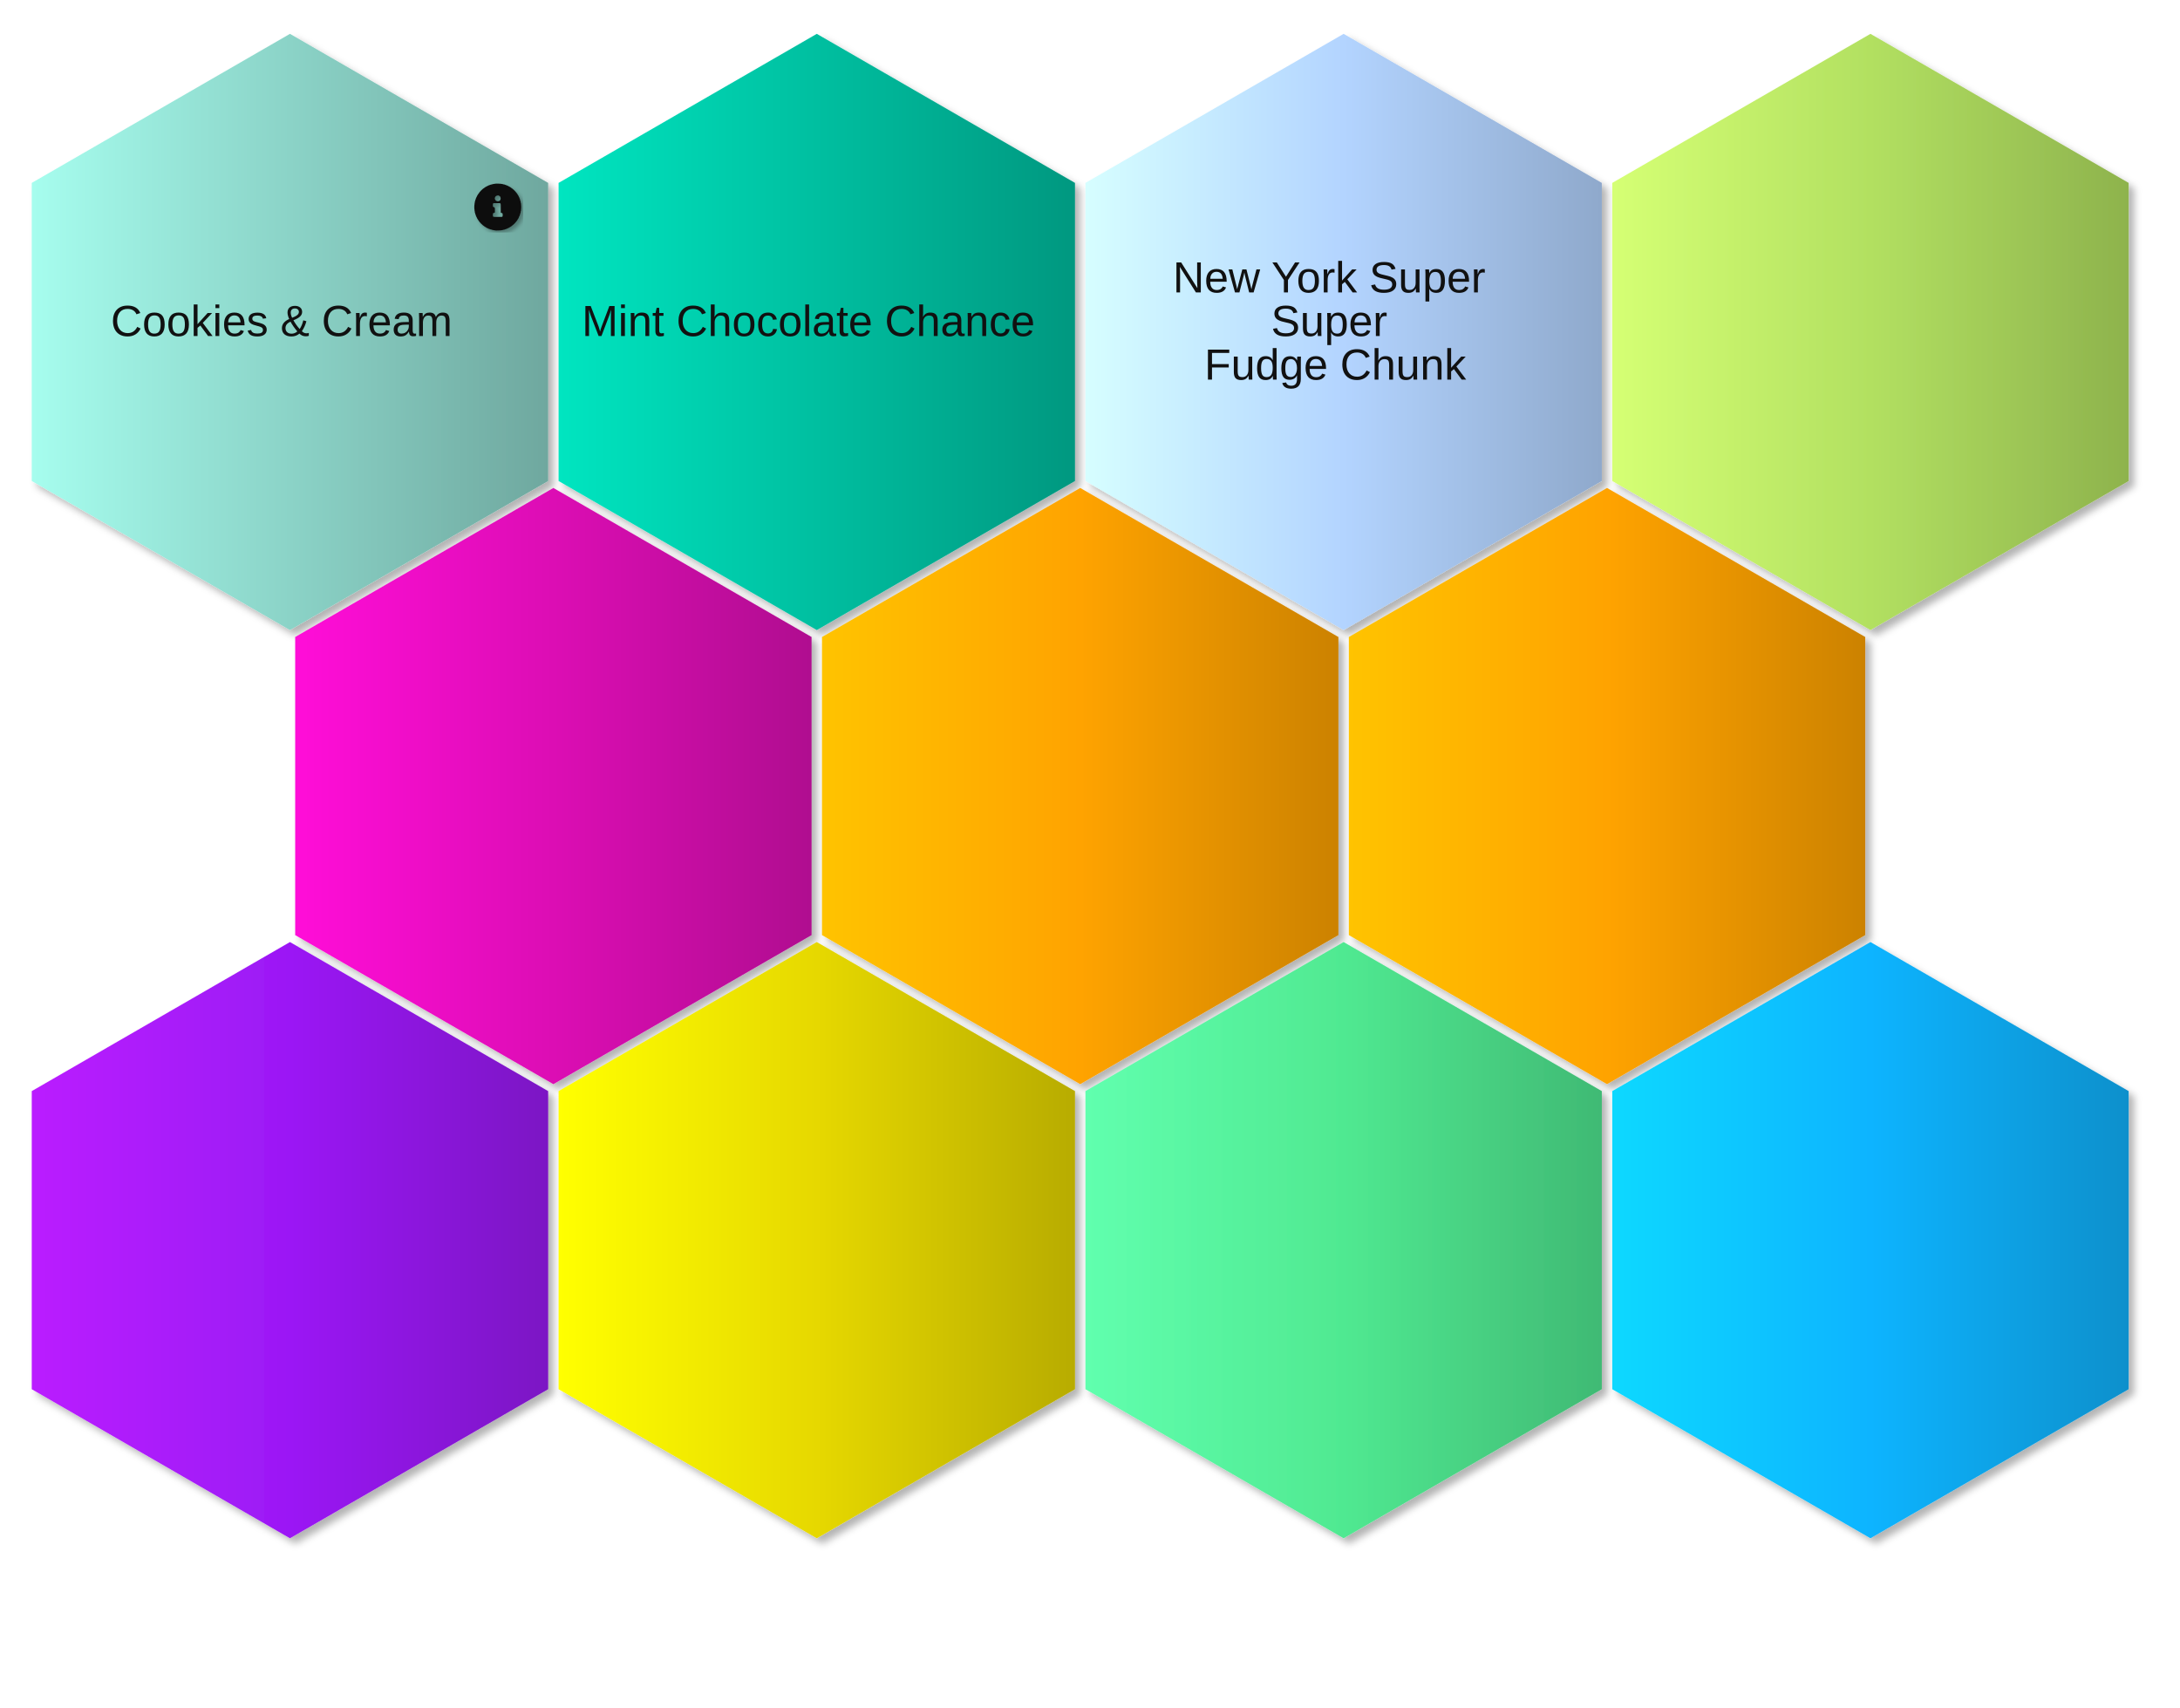
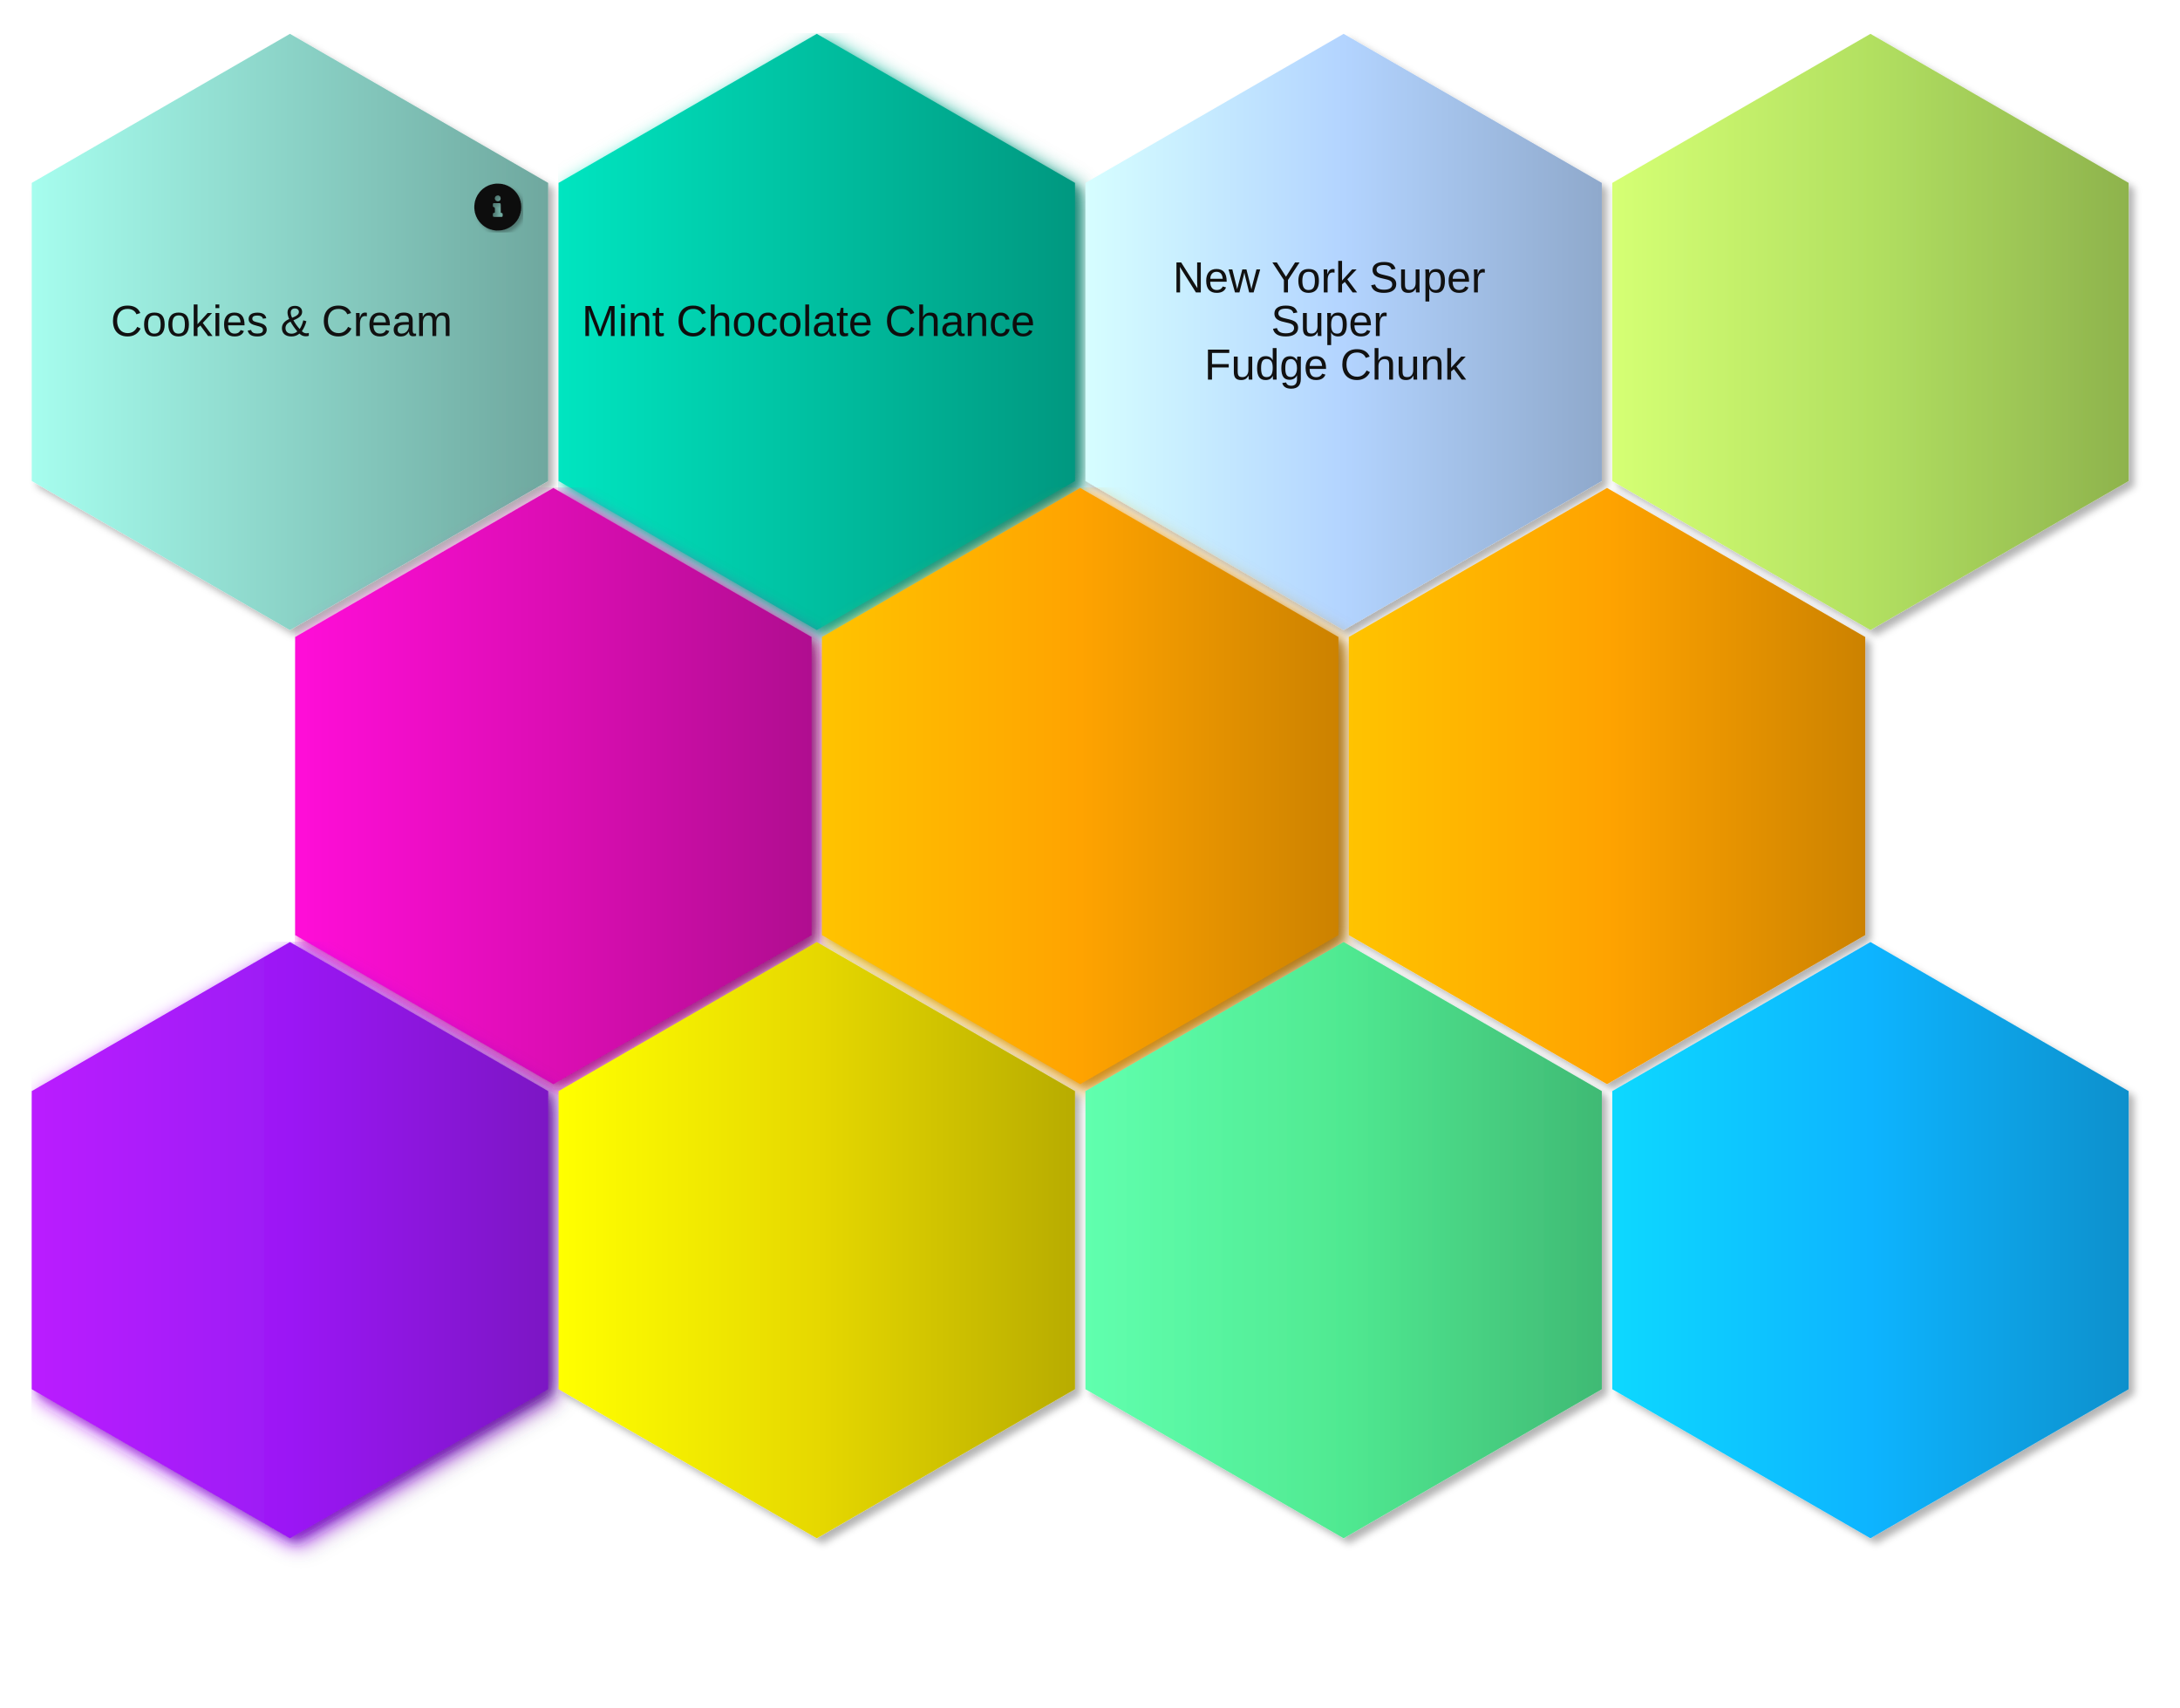
<svg xmlns="http://www.w3.org/2000/svg" width="360.0" height="282.0" viewBox="0 0 360 282">
  <defs>
    <linearGradient id="defColor_0" x2="100%" y2="0%">
      <stop class="stop1" offset="0%" stop-color="#ff0057" />
      <stop class="stop2" offset="50%" stop-color="#e60049" />
      <stop class="stop3" offset="100%" stop-color="#b8003a" />
    </linearGradient>
    <linearGradient id="defColor_1" x2="100%" y2="0%">
      <stop class="stop1" offset="0%" stop-color="#0dd8ff" />
      <stop class="stop2" offset="50%" stop-color="#0bb4ff" />
      <stop class="stop3" offset="100%" stop-color="#0890cc" />
    </linearGradient>
    <linearGradient id="defColor_2" x2="100%" y2="0%">
      <stop class="stop1" offset="0%" stop-color="#60ffae" />
      <stop class="stop2" offset="50%" stop-color="#50e991" />
      <stop class="stop3" offset="100%" stop-color="#40ba74" />
    </linearGradient>
    <linearGradient id="defColor_3" x2="100%" y2="0%">
      <stop class="stop1" offset="0%" stop-color="#ffff00" />
      <stop class="stop2" offset="50%" stop-color="#e6d800" />
      <stop class="stop3" offset="100%" stop-color="#b8ac00" />
    </linearGradient>
    <linearGradient id="defColor_4" x2="100%" y2="0%">
      <stop class="stop1" offset="0%" stop-color="#ba1eff" />
      <stop class="stop2" offset="50%" stop-color="#9b19f5" />
      <stop class="stop3" offset="100%" stop-color="#7c14c4" />
    </linearGradient>
    <linearGradient id="defColor_5" x2="100%" y2="0%">
      <stop class="stop1" offset="0%" stop-color="#ffc300" />
      <stop class="stop2" offset="50%" stop-color="#ffa300" />
      <stop class="stop3" offset="100%" stop-color="#cc8200" />
    </linearGradient>
    <linearGradient id="defColor_6" x2="100%" y2="0%">
      <stop class="stop1" offset="0%" stop-color="#ff0cd8" />
      <stop class="stop2" offset="50%" stop-color="#dc0ab4" />
      <stop class="stop3" offset="100%" stop-color="#b00890" />
    </linearGradient>
    <linearGradient id="defColor_7" x2="100%" y2="0%">
      <stop class="stop1" offset="0%" stop-color="#d6feff" />
      <stop class="stop2" offset="50%" stop-color="#b3d4ff" />
      <stop class="stop3" offset="100%" stop-color="#8fa9cc" />
    </linearGradient>
    <linearGradient id="defColor_8" x2="100%" y2="0%">
      <stop class="stop1" offset="0%" stop-color="#00e5c0" />
      <stop class="stop2" offset="50%" stop-color="#00bfa0" />
      <stop class="stop3" offset="100%" stop-color="#009880" />
    </linearGradient>
    <linearGradient id="defColor_9" x2="100%" y2="0%">
      <stop class="stop1" offset="0%" stop-color="#a6fdee" />
      <stop class="stop2" offset="50%" stop-color="#8bd3c7" />
      <stop class="stop3" offset="100%" stop-color="#6fa89f" />
    </linearGradient>
    <linearGradient id="defColor_10" x2="100%" y2="0%">
      <stop class="stop1" offset="0%" stop-color="#fff4ff" />
      <stop class="stop2" offset="50%" stop-color="#fdcce5" />
      <stop class="stop3" offset="100%" stop-color="#caa3b7" />
    </linearGradient>
    <linearGradient id="defColor_11" x2="100%" y2="0%">
      <stop class="stop1" offset="0%" stop-color="#e4deff" />
      <stop class="stop2" offset="50%" stop-color="#beb9db" />
      <stop class="stop3" offset="100%" stop-color="#9894af" />
    </linearGradient>
    <linearGradient id="defColor_12" x2="100%" y2="0%">
      <stop class="stop1" offset="0%" stop-color="#ffff79" />
      <stop class="stop2" offset="50%" stop-color="#ffee65" />
      <stop class="stop3" offset="100%" stop-color="#ccbe50" />
    </linearGradient>
    <linearGradient id="defColor_13" x2="100%" y2="0%">
      <stop class="stop1" offset="0%" stop-color="#ffd96c" />
      <stop class="stop2" offset="50%" stop-color="#ffb55a" />
      <stop class="stop3" offset="100%" stop-color="#cc9048" />
    </linearGradient>
    <linearGradient id="defColor_14" x2="100%" y2="0%">
      <stop class="stop1" offset="0%" stop-color="#e297e4" />
      <stop class="stop2" offset="50%" stop-color="#bd7ebe" />
      <stop class="stop3" offset="100%" stop-color="#976498" />
    </linearGradient>
    <linearGradient id="defColor_15" x2="100%" y2="0%">
      <stop class="stop1" offset="0%" stop-color="#d5ff74" />
      <stop class="stop2" offset="50%" stop-color="#b2e061" />
      <stop class="stop3" offset="100%" stop-color="#8eb34d" />
    </linearGradient>
    <linearGradient id="defColor_16" x2="100%" y2="0%">
      <stop class="stop1" offset="0%" stop-color="#97d3ff" />
      <stop class="stop2" offset="50%" stop-color="#7eb0d5" />
      <stop class="stop3" offset="100%" stop-color="#648caa" />
    </linearGradient>
    <linearGradient id="defColor_17" x2="100%" y2="0%">
      <stop class="stop1" offset="0%" stop-color="#ff9885" />
      <stop class="stop2" offset="50%" stop-color="#fd7f6f" />
      <stop class="stop3" offset="100%" stop-color="#ca6558" />
    </linearGradient>
    <linearGradient id="backGrad_61051f1a-974c-4910-a69f-5e1cbacf0bff" x2="0%" y2="100%">
      <stop class="stop1" offset="0%" stop-color="#ffffff" />
      <stop class="stop2" offset="50%" stop-color="#F3EDED" />
      <stop class="stop3" offset="100%" stop-color="#c2bdbd" />
    </linearGradient>
    <linearGradient id="grad1" x2="0%" y2="100%">
      <stop class="stop1" offset="0%" stop-color="#f6f6f5" />
      <stop class="stop2" offset="50%" stop-color="#f2f1f0" />
      <stop class="stop3" offset="100%" stop-color="#EEEDEB" />
    </linearGradient>
    <linearGradient id="linearGradient_d711e7e2-c8ef-4057-b9ff-534d8de487a4" x2="100%" y2="0%">
      <stop class="stop1" offset="0%" stop-color="#ffffff" />
      <stop class="stop2" offset="50%" stop-color="#F3EDED" />
      <stop class="stop3" offset="100%" stop-color="#c2bdbd" />
    </linearGradient>
    <pattern id="tenthGrid" width="10" height="10" patternUnits="userSpaceOnUse">
      <path d="M 10 0 L 0 0 0 10" fill="none" stroke="silver" stroke-width="0.5" />
    </pattern>
    <pattern id="grid" width="100" height="100" patternUnits="userSpaceOnUse">
      <rect width="100" height="100" fill="url(#tenthGrid)" />
      <path d="M 100 0 L 0 0 0 100" fill="none" stroke="gray" stroke-width="1" />
    </pattern>
    <filter id="Bevel" filterUnits="objectBoundingBox" x="-10%" y="-10%" width="150%" height="150%">
      <feGaussianBlur in="SourceAlpha" stdDeviation="3" result="blur" />
      <feSpecularLighting in="blur" surfaceScale="5" specularConstant="0.5" specularExponent="10" result="specOut" lighting-color="white">
        <fePointLight x="-5000" y="-10000" z="20000" />
      </feSpecularLighting>
      <feComposite in="specOut" in2="SourceAlpha" operator="in" result="specOut2" />
      <feComposite in="SourceGraphic" in2="specOut2" operator="arithmetic" k1="0" k2="1" k3="1" k4="0" result="litPaint" />
    </filter>
    <filter id="Bevel3" filterUnits="objectBoundingBox" x="-10%" y="-10%" width="150%" height="150%">
      <feGaussianBlur in="SourceAlpha" stdDeviation="0.2" result="blur" />
      <feSpecularLighting in="blur" surfaceScale="10" specularConstant="3.5" specularExponent="10" result="specOut" lighting-color="#ffffff">
        <fePointLight x="-5000" y="-10000" z="0000" />
      </feSpecularLighting>
      <feComposite in="specOut" in2="SourceAlpha" operator="in" result="specOut2" />
      <feComposite in="SourceGraphic" in2="specOut2" operator="arithmetic" k1="0" k2="1" k3="1" k4="0" result="litPaint" />
    </filter>
    <filter id="buttonBlur">
      <feGaussianBlur in="SourceAlpha" stdDeviation="2" result="blur" />
      <feOffset in="blur" dy="2" result="offsetBlur" />
      <feMerge>
        <feMergeNode in="offsetBlur" />
        <feMergeNode in="SourceGraphic" />
      </feMerge>
    </filter>
    <linearGradient id="overlayGrad" gradientUnits="userSpaceOnUse" x1="95" y1="-20" x2="95" y2="70">
      <stop offset="0" stop-color="#000000" stop-opacity="0.5" />
      <stop offset="1" stop-color="#000000" stop-opacity="0" />
    </linearGradient>
    <filter id="topshineBlur">
      <feGaussianBlur stdDeviation="0.93" />
    </filter>
    <linearGradient id="topshineGrad" gradientUnits="userSpaceOnUse" x1="95" y1="0" x2="95" y2="40">
      <stop offset="0" stop-color="#ffffff" stop-opacity="1" />
      <stop offset="1" stop-color="#ffffff" stop-opacity="0" />
    </linearGradient>
    <filter id="bottomshine">
      <feGaussianBlur stdDeviation="0.95" />
+     </filter>
+     <filter id="naturalShadow" x="0" y="0" width="2" height="2">\
+             <feOffset in="SourceGraphic" dx="3" dy="3" />
+       <feGaussianBlur stdDeviation="5" result="blur" />
+       <feMerge>
+         <feMergeNode in="blur" />
+         <feMergeNode in="SourceGraphic" />
+       </feMerge>
    </filter>
    <style>
            .bar:hover {
                filter: grayscale(100%) sepia(100%);
            }

            .bar:hover {
                filter: grayscale(100%) sepia(100%);
            }

            .shadowed {
                -webkit-filter: drop-shadow(3px 3px 2px rgba(0, 0, 0, .3));
                filter: drop-shadow(3px 3px 2px rgba(0, 0, 0, .3));
            }
        </style>
  </defs>
  <g transform="scale(0.3)" aria-label="scale" cursor="pointer">
    <g transform="translate(10,10)">
      <polygon class="bar shadowed" fill="url(#defColor_9)" points="291.731,254.806 149.606,336.862 7.48,254.806 7.48,90.694 149.606,8.638 291.731,90.694" />
      <g transform="translate(250,90)">
        <svg fill="#000000" width="28" height="28" viewBox="0 0 52 52" enable-background="new 0 0 52 52" class="cf-icon-svg">
          <path d="M26,2C12.7,2,2,12.7,2,26s10.7,24,24,24s24-10.7,24-24S39.3,2,26,2z M26,14.1c1.7,0,3,1.3,3,3s-1.3,3-3,3  s-3-1.3-3-3S24.3,14.1,26,14.1z M31,35.1c0,0.5-0.4,0.9-1,0.9h-3c-0.4,0-3,0-3,0h-2c-0.5,0-1-0.3-1-0.9v-2c0-0.5,0.4-1.1,1-1.1l0,0  c0.5,0,1-0.3,1-0.9v-4c0-0.5-0.4-1.1-1-1.1l0,0c-0.5,0-1-0.3-1-0.9v-2c0-0.5,0.4-1.1,1-1.1h6c0.5,0,1,0.5,1,1.1v8  c0,0.5,0.4,0.9,1,0.9l0,0c0.5,0,1,0.5,1,1.1V35.1z" fill="#111111" class="shadowed" style="pointer-events:all;" />
        </svg>
      </g>
      <g transform="translate(265,80)" visibility="hidden" id="text_0a72d90f-a067-446d-a50a-9b256062b134" style="visibility: hidden;" fill-opacity="0.8">
        <path d="M 0,0 L -15,-15 H -46 Q -51,-15  -51,-20 V -60 Q -51,-65  -46,-65 H 46 Q 51,-65  51,-60 V -20 Q 51,-15  46,-15 H 15 z" fill="url(#defColor_17)" stroke="#cc8200" stroke-width="3" />
        <text x="0" y="-50" text-anchor="middle" style="fill:#111111; font-size:12px;font-family: Arial, Helvetica, sans-serif;">Demon Slayer</text>
        <text x="0" y="-35" text-anchor="middle" style="fill:#111111; font-size:12px;font-family: Arial, Helvetica, sans-serif;">10.0</text>
        <text x="0" y="-20" text-anchor="middle" style="fill:#111111; font-size:12px;font-family: Arial, Helvetica, sans-serif;">24 %</text>
      </g>
      <text x="145" y="175" text-anchor="middle" style="fill: #111111; font-size: 24px;font-family: Arial,Helvetica, sans-serif;">Cookies &amp; Cream</text>
    </g>
-     <g transform="translate(300,10)">
+     <g transform="translate(300,10)" filter="url(#naturalShadow)">
      <polygon class="bar shadowed" fill="url(#defColor_8)" points="291.731,254.806 149.606,336.862 7.48,254.806 7.48,90.694 149.606,8.638 291.731,90.694" />
      <text x="145" y="175" text-anchor="middle" style="fill: #111111; font-size: 24px;font-family: Arial,Helvetica, sans-serif;">Mint Chocolate Chance</text>
    </g>
    <g transform="translate(590,10)">
      <polygon class="bar shadowed" fill="url(#defColor_7)" points="291.731,254.806 149.606,336.862 7.48,254.806 7.48,90.694 149.606,8.638 291.731,90.694" />
      <text x="145" y="151" text-anchor="middle" style="fill: #111111; font-size: 24px;font-family: Arial,Helvetica, sans-serif;">
        <tspan x="145">New York Super</tspan>
        <tspan x="145" dy="24">Super</tspan>
        <tspan x="145" dy="24">Fudge Chunk</tspan>
      </text>
    </g>
    <g transform="translate(880,10)">
      <polygon class="bar shadowed" fill="url(#defColor_15)" points="291.731,254.806 149.606,336.862 7.48,254.806 7.48,90.694 149.606,8.638 291.731,90.694" />
    </g>
-     <g transform="translate(155,260)">
+     <g transform="translate(155,260)" filter="url(#naturalShadow)">
      <polygon class="bar shadowed" fill="url(#defColor_6)" points="291.731,254.806 149.606,336.862 7.48,254.806 7.48,90.694 149.606,8.638 291.731,90.694" />
    </g>
-     <g transform="translate(445,260)">
+     <g transform="translate(445,260)" filter="url(#naturalShadow)">
      <polygon class="bar shadowed" fill="url(#defColor_5)" points="291.731,254.806 149.606,336.862 7.48,254.806 7.48,90.694 149.606,8.638 291.731,90.694" />
    </g>
    <g transform="translate(735,260)">
      <polygon class="bar shadowed" fill="url(#defColor_5)" points="291.731,254.806 149.606,336.862 7.48,254.806 7.48,90.694 149.606,8.638 291.731,90.694" />
    </g>
-     <g transform="translate(10,510)">
+     <g transform="translate(10,510)" filter="url(#naturalShadow)">
      <polygon class="bar shadowed" fill="url(#defColor_4)" points="291.731,254.806 149.606,336.862 7.48,254.806 7.48,90.694 149.606,8.638 291.731,90.694" />
    </g>
    <g transform="translate(300,510)">
      <polygon class="bar shadowed" fill="url(#defColor_3)" points="291.731,254.806 149.606,336.862 7.48,254.806 7.48,90.694 149.606,8.638 291.731,90.694" />
    </g>
    <g transform="translate(590,510)">
      <polygon class="bar shadowed" fill="url(#defColor_2)" points="291.731,254.806 149.606,336.862 7.48,254.806 7.48,90.694 149.606,8.638 291.731,90.694" />
    </g>
    <g transform="translate(880,510)">
      <polygon class="bar shadowed" fill="url(#defColor_1)" points="291.731,254.806 149.606,336.862 7.48,254.806 7.48,90.694 149.606,8.638 291.731,90.694" />
    </g>
  </g>
</svg>
